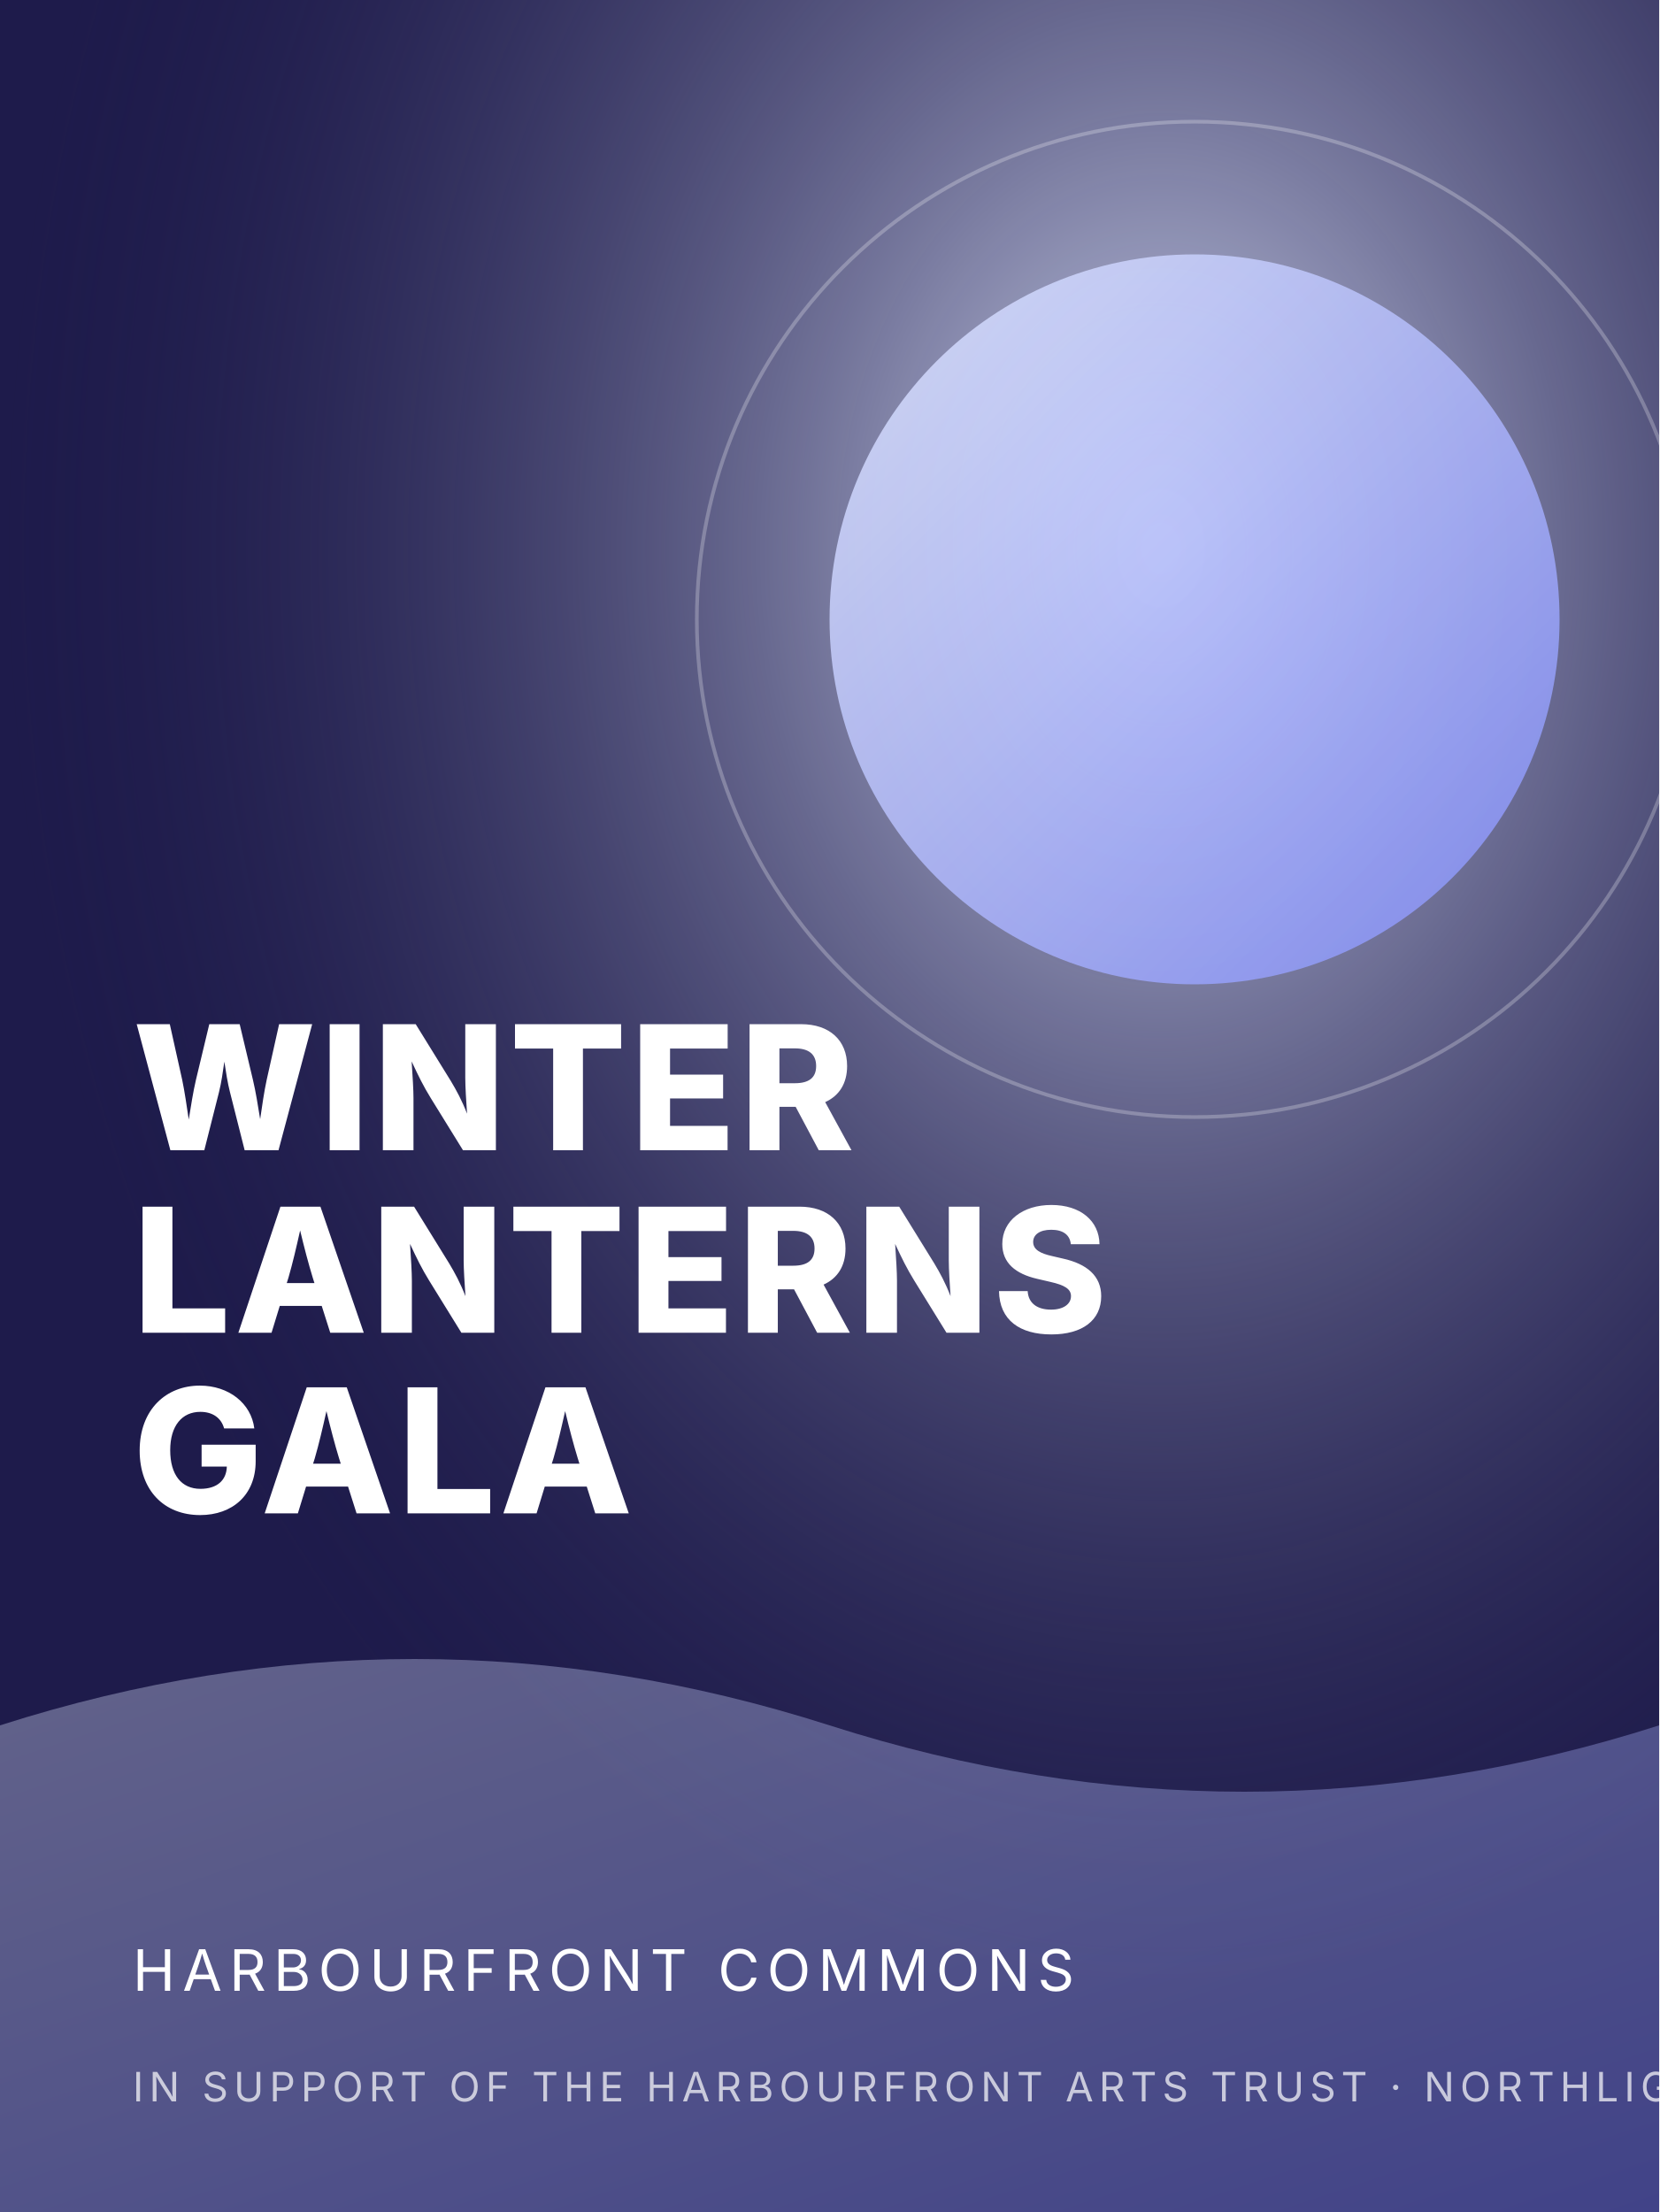
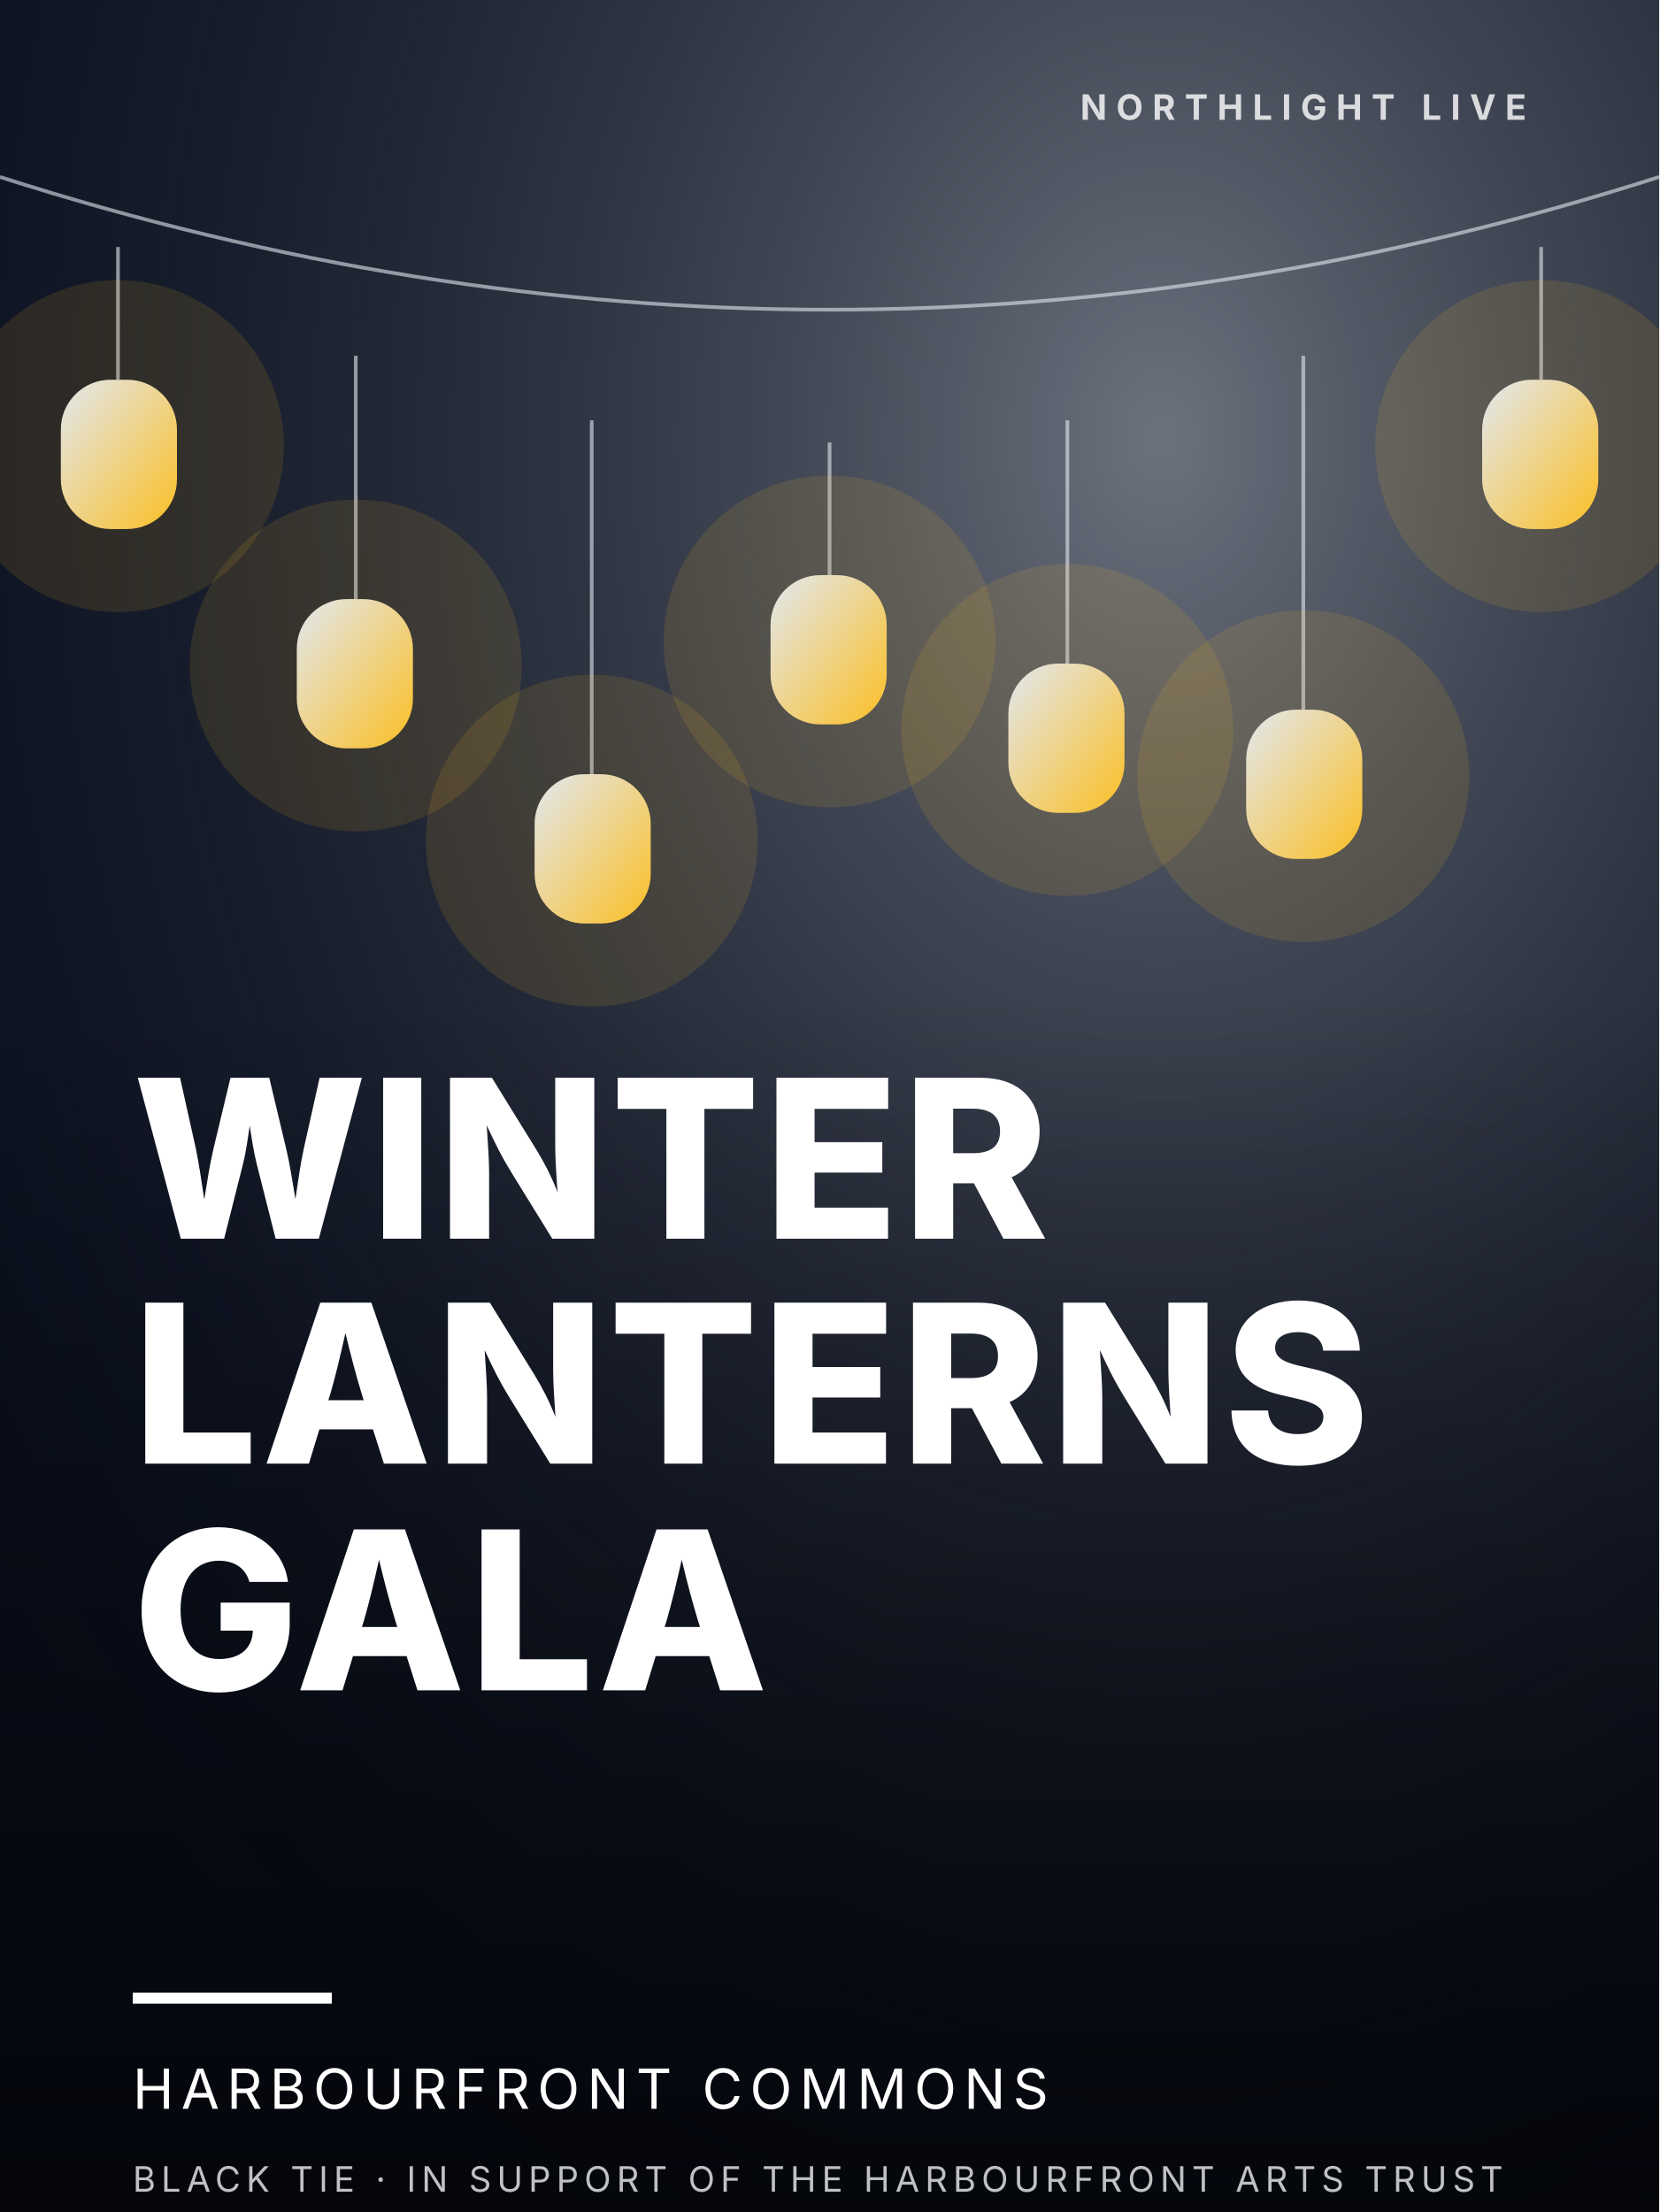
- <svg xmlns="http://www.w3.org/2000/svg" width="900" height="1200" viewBox="0 0 900 1200">
+ <svg xmlns="http://www.w3.org/2000/svg" width="900" height="1200" viewBox="0 0 900 1200" font-family="Inter, Helvetica, Arial, sans-serif">
  <defs>
    <linearGradient id="g" x1="0" y1="0" x2="1" y2="1">
-       <stop offset="0" stop-color="#e0e7ff" />
-       <stop offset="1" stop-color="#818cf8" />
+       <stop offset="0" stop-color="#e2e8f0" />
+       <stop offset="1" stop-color="#fbbf24" />
    </linearGradient>
-     <radialGradient id="r" cx=".7" cy=".25" r=".7">
-       <stop offset="0" stop-color="#e0e7ff" stop-opacity=".9" />
-       <stop offset="1" stop-color="#1e1b4b" stop-opacity="0" />
+     <radialGradient id="r" cx=".7" cy=".2" r=".9">
+       <stop offset="0" stop-color="#e2e8f0" stop-opacity=".45" />
+       <stop offset="1" stop-color="#0b1120" stop-opacity="0" />
    </radialGradient>
+     <linearGradient id="bgfill" x1="0" y1="0" x2="0" y2="1">
+       <stop offset="0" stop-color="#0b1120" />
+       <stop offset="1" stop-color="#0b1120" />
+     </linearGradient>
+     <linearGradient id="shade" x1="0" y1="0" x2="0" y2="1">
+       <stop offset=".45" stop-color="#000" stop-opacity="0" />
+       <stop offset="1" stop-color="#000" stop-opacity=".65" />
+     </linearGradient>
+     <filter id="b">
+       <feGaussianBlur stdDeviation="14" />
+     </filter>
  </defs>
-   <rect width="900" height="1200" fill="#1e1b4b" />
+   <rect width="900" height="1200" fill="#0b1120" />
  <rect width="900" height="1200" fill="url(#r)" />
-   <circle cx="648" cy="336" r="198" fill="url(#g)" opacity=".85" />
-   <circle cx="648" cy="336" r="270" fill="none" stroke="#fff" stroke-opacity=".25" stroke-width="2" />
-   <path d="M0 936 Q 225 864 450 936 T 900 936 V 1200 H 0 Z" fill="url(#g)" opacity=".35" />
-   <g font-family="Inter, Helvetica, Arial, sans-serif">
-     <text x="72" y="624" font-size="94" font-weight="800" fill="#fff" letter-spacing="2">WINTER</text>
-     <text x="72" y="723" font-size="94" font-weight="800" fill="#fff" letter-spacing="2">LANTERNS</text>
-     <text x="72" y="821" font-size="94" font-weight="800" fill="#fff" letter-spacing="2">GALA</text>
-     <text x="72" y="1080" font-size="31" fill="#fff" letter-spacing="4">HARBOURFRONT COMMONS</text>
-     <text x="72" y="1140" font-size="22" fill="#fff" opacity=".7" letter-spacing="3">IN SUPPORT OF THE HARBOURFRONT ARTS TRUST · NORTHLIGHT LIVE</text>
-   </g>
+   <path d="M0 96 Q 450 240 900 96" fill="none" stroke="#e2e8f0" stroke-width="2" opacity=".6" />
+   <line x1="64" y1="134" x2="64" y2="206" stroke="#e2e8f0" stroke-width="2" opacity=".6" />
+   <circle cx="64" cy="242" r="90" fill="#fbbf24" opacity=".12" />
+   <rect x="33" y="206" width="63" height="81" rx="27" fill="url(#g)" />
+   <line x1="193" y1="193" x2="193" y2="325" stroke="#e2e8f0" stroke-width="2" opacity=".6" />
+   <circle cx="193" cy="361" r="90" fill="#fbbf24" opacity=".12" />
+   <rect x="161" y="325" width="63" height="81" rx="27" fill="url(#g)" />
+   <line x1="321" y1="228" x2="321" y2="420" stroke="#e2e8f0" stroke-width="2" opacity=".6" />
+   <circle cx="321" cy="456" r="90" fill="#fbbf24" opacity=".12" />
+   <rect x="290" y="420" width="63" height="81" rx="27" fill="url(#g)" />
+   <line x1="450" y1="240" x2="450" y2="312" stroke="#e2e8f0" stroke-width="2" opacity=".6" />
+   <circle cx="450" cy="348" r="90" fill="#fbbf24" opacity=".12" />
+   <rect x="418" y="312" width="63" height="81" rx="27" fill="url(#g)" />
+   <line x1="579" y1="228" x2="579" y2="360" stroke="#e2e8f0" stroke-width="2" opacity=".6" />
+   <circle cx="579" cy="396" r="90" fill="#fbbf24" opacity=".12" />
+   <rect x="547" y="360" width="63" height="81" rx="27" fill="url(#g)" />
+   <line x1="707" y1="193" x2="707" y2="385" stroke="#e2e8f0" stroke-width="2" opacity=".6" />
+   <circle cx="707" cy="421" r="90" fill="#fbbf24" opacity=".12" />
+   <rect x="676" y="385" width="63" height="81" rx="27" fill="url(#g)" />
+   <line x1="836" y1="134" x2="836" y2="206" stroke="#e2e8f0" stroke-width="2" opacity=".6" />
+   <circle cx="836" cy="242" r="90" fill="#fbbf24" opacity=".12" />
+   <rect x="804" y="206" width="63" height="81" rx="27" fill="url(#g)" />
+   <rect width="900" height="1200" fill="url(#shade)" />
+   <text x="72" y="672" font-size="120" font-weight="800" fill="#fff" letter-spacing="2">WINTER</text>
+   <text x="72" y="794" font-size="120" font-weight="800" fill="#fff" letter-spacing="2">LANTERNS</text>
+   <text x="72" y="917" font-size="120" font-weight="800" fill="#fff" letter-spacing="2">GALA</text>
+   <rect x="72" y="1081" width="108" height="6" fill="#ffffff" />
+   <text x="72" y="1144" font-size="30" fill="#fff" letter-spacing="4">HARBOURFRONT COMMONS</text>
+   <text x="72" y="1189" font-size="19" fill="#fff" opacity=".75" letter-spacing="3">BLACK TIE · IN SUPPORT OF THE HARBOURFRONT ARTS TRUST</text>
+   <text x="828" y="65" text-anchor="end" font-size="19" font-weight="700" fill="#fff" opacity=".8" letter-spacing="5">NORTHLIGHT LIVE</text>
</svg>
